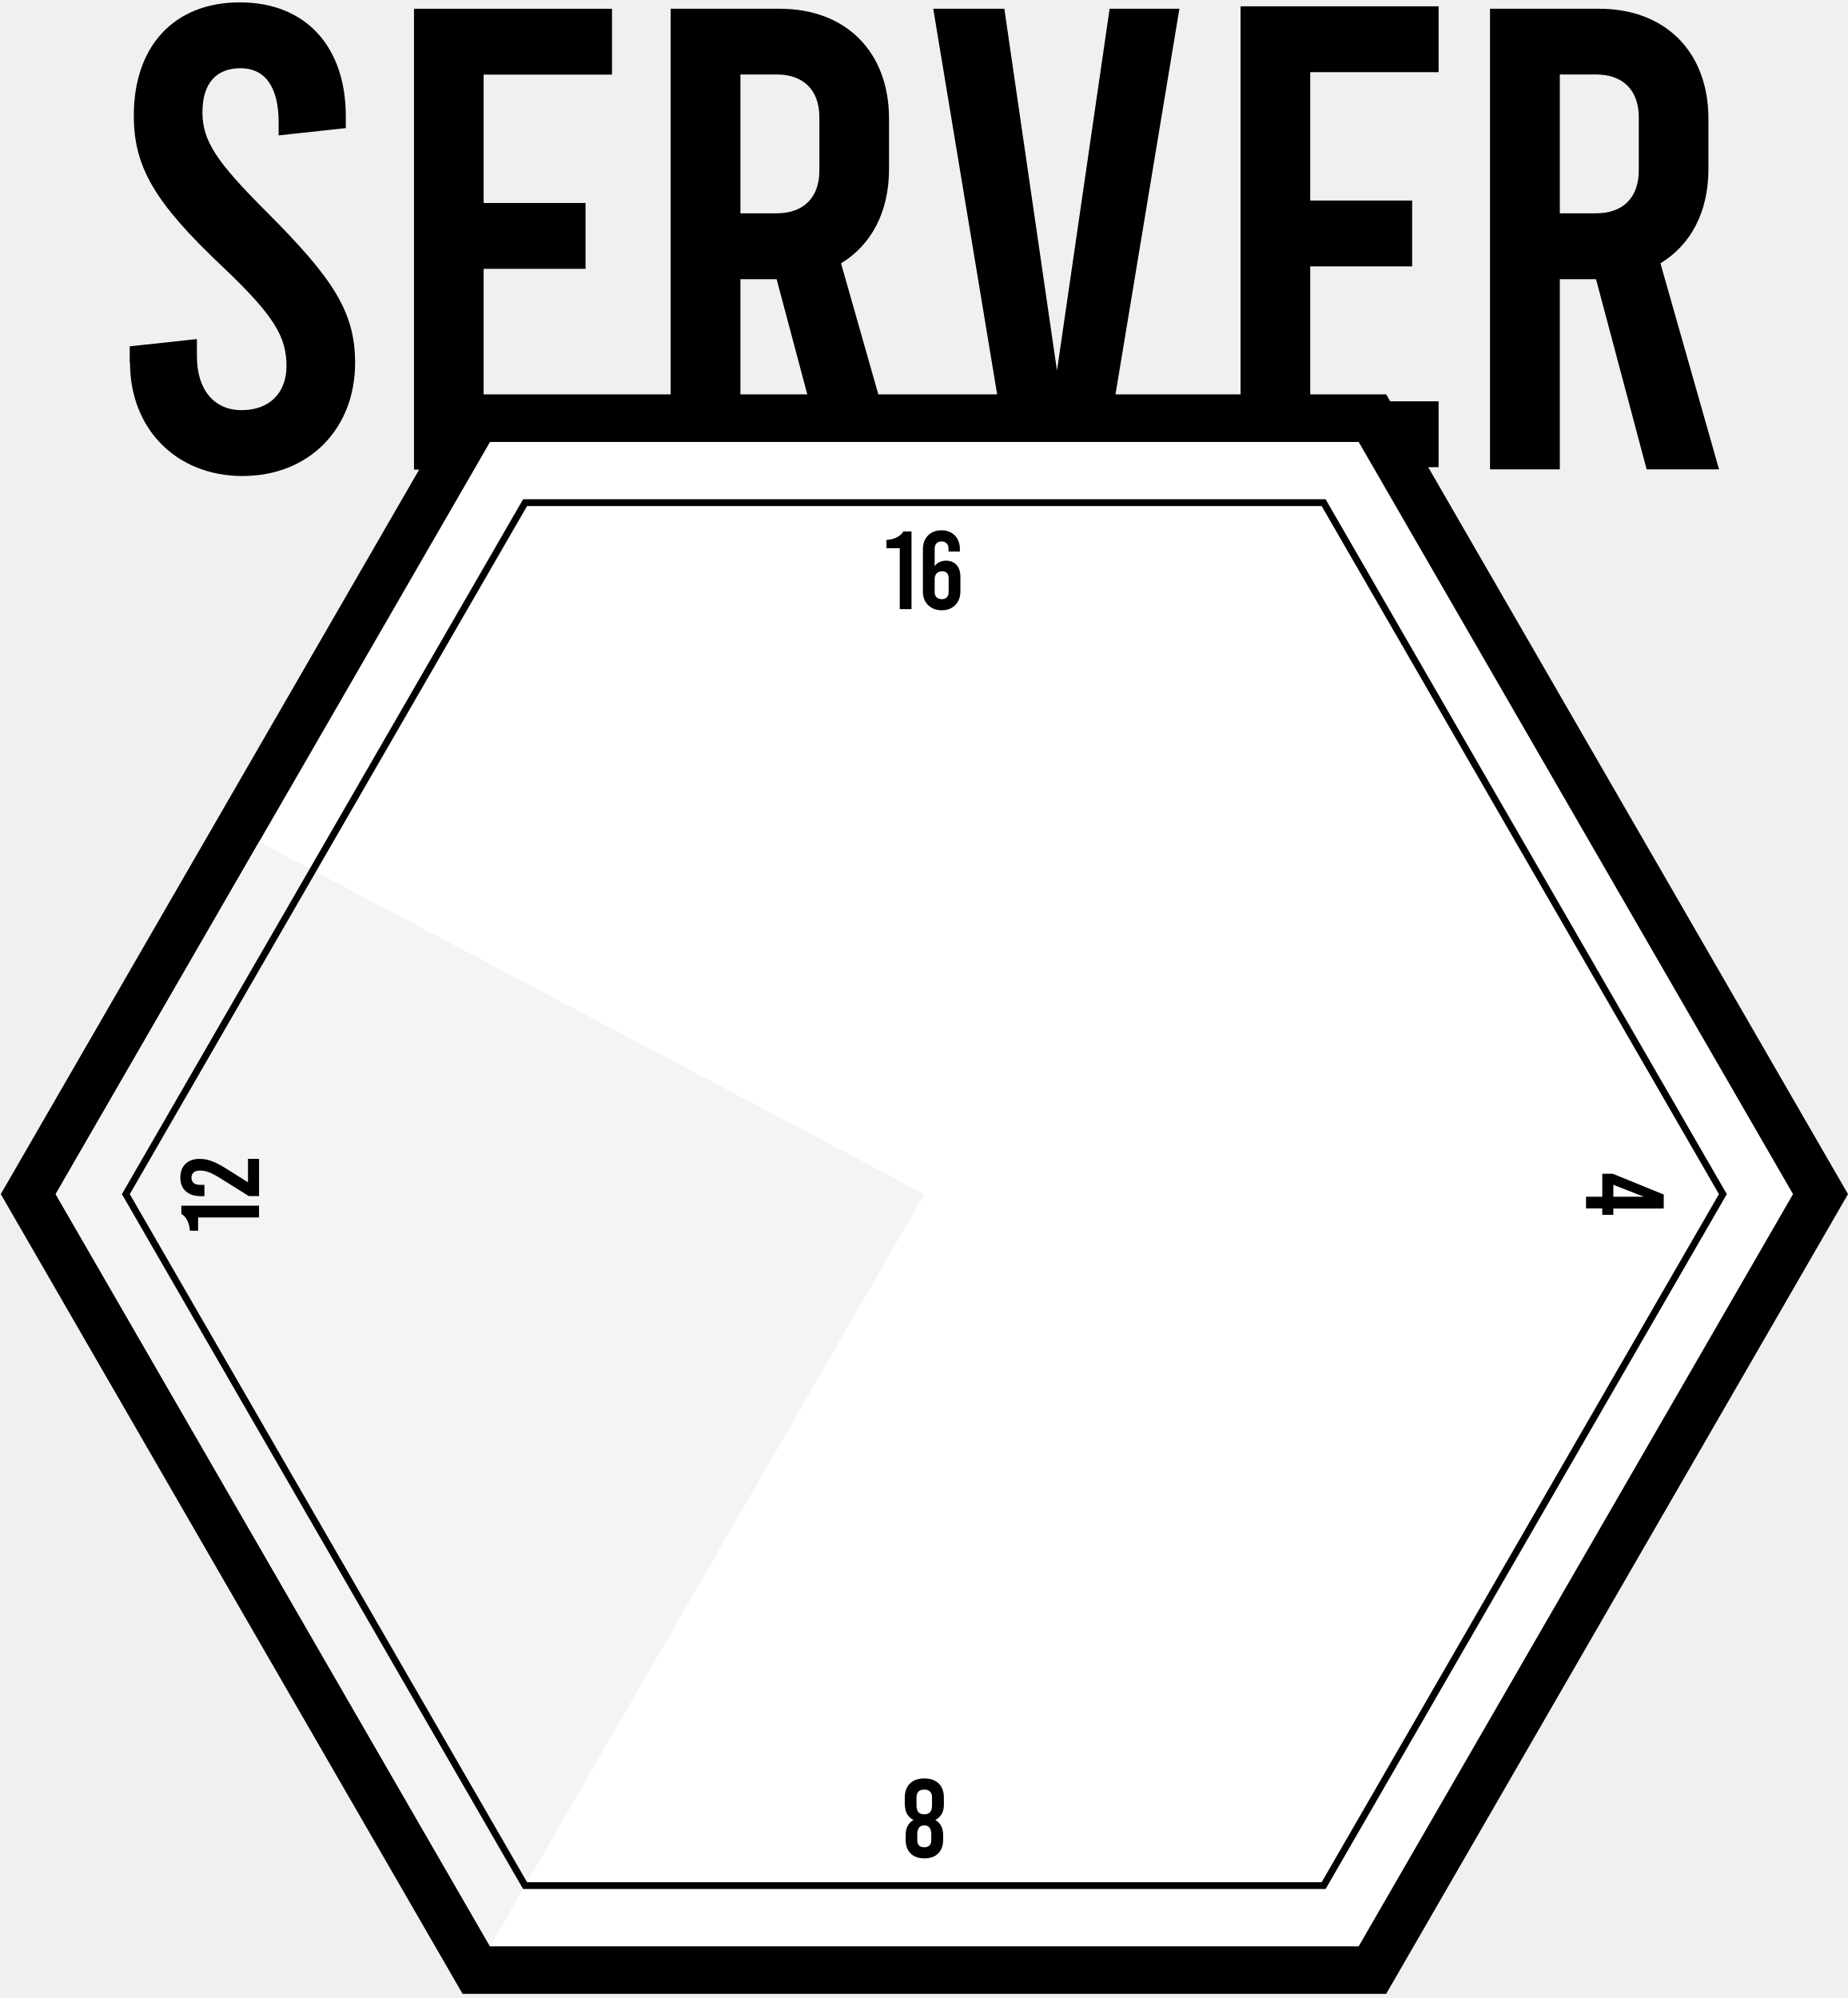
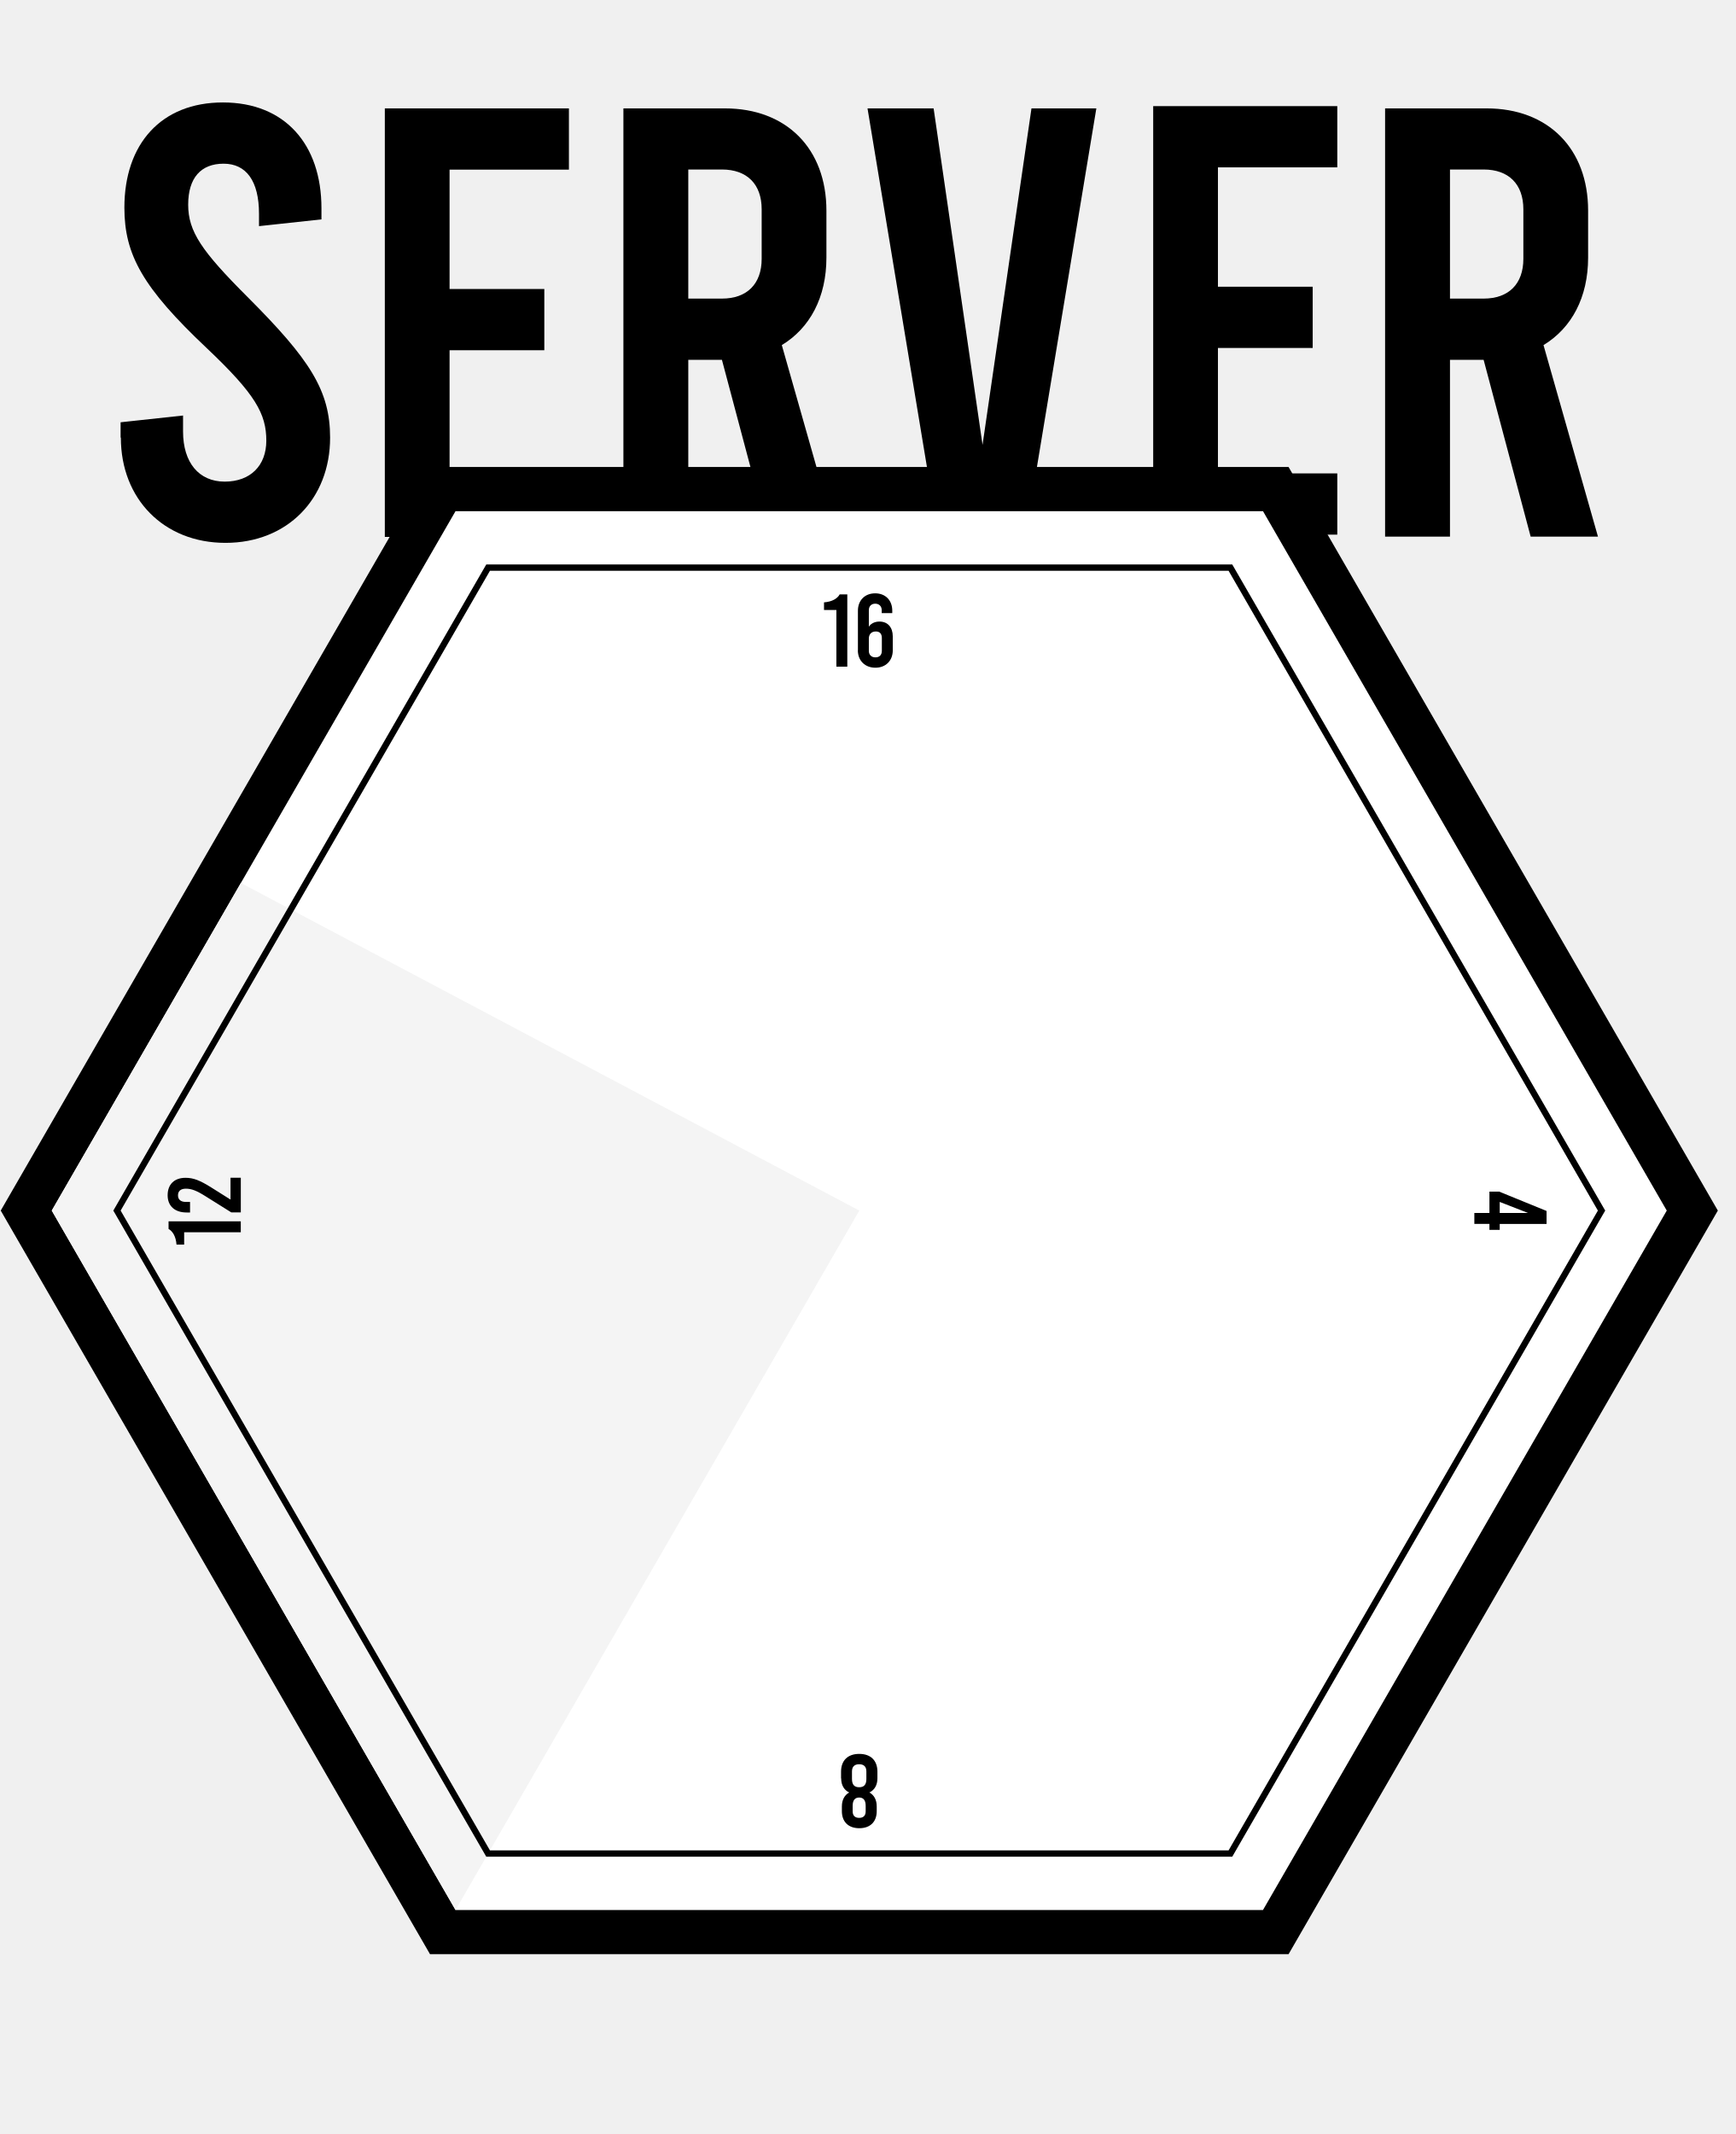
- <svg xmlns="http://www.w3.org/2000/svg" width="295" height="319" viewBox="0 0 295 319" fill="none">
+ <svg xmlns="http://www.w3.org/2000/svg" width="270" height="332" viewBox="0 0 298 332" fill="none">
  <path d="M20.711 57.918V55.295L31.435 54.135V56.874C31.435 62.236 34.174 65.485 38.584 65.485C42.994 65.485 45.733 62.746 45.733 58.452C45.733 53.833 43.853 50.467 35.543 42.599C24.518 32.2 21.361 26.536 21.361 18.436C21.361 7.503 27.674 0.377 38.282 0.377C48.89 0.377 55.203 7.526 55.203 18.552V20.455L44.48 21.616V19.503C44.48 13.84 42.274 10.892 38.398 10.892C34.522 10.892 32.317 13.306 32.317 17.925C32.317 22.544 34.638 25.91 42.507 33.778C53.23 44.502 56.689 49.841 56.689 57.941C56.689 68.456 49.331 76 38.723 76C28.115 76 20.757 68.433 20.757 57.941L20.711 57.918Z" fill="black" />
  <path d="M66.087 1.398H97.701V11.913H77.205V32.409H93.476V42.924H77.205V64.464H97.701V74.979H66.087V1.445V1.398Z" fill="black" />
  <path d="M132.057 74.932L123.979 44.572H118.2V74.932H107.058V1.398H124.49C135.097 1.398 141.922 8.339 141.922 18.946V27.024C141.922 33.848 139.09 39.117 134.262 42.042L143.616 74.932H132.057ZM118.2 34.057H123.979C128.296 34.057 130.803 31.527 130.803 27.233V18.714C130.803 14.397 128.273 11.89 123.979 11.89H118.2V34.057Z" fill="black" />
  <path d="M188.278 1.398L176.092 74.932H161.167L148.981 1.398H160.332L168.734 59.172L177.137 1.398H188.278Z" fill="black" />
  <path d="M198.041 1.008H229.655V11.523H209.16V32.018H225.431V42.533H209.16V64.073H229.655V74.588H198.041V1.054V1.008Z" fill="black" />
  <path d="M262.864 74.932L254.786 44.572H249.007V74.932H237.865V1.398H255.297C265.905 1.398 272.729 8.339 272.729 18.946V27.024C272.729 33.848 269.897 39.117 265.069 42.042L274.423 74.932H262.864ZM249.007 34.057H254.786C259.104 34.057 261.61 31.527 261.61 27.233V18.714C261.61 14.397 259.08 11.89 254.786 11.89H249.007V34.057Z" fill="black" />
  <path d="M76.04 314.545L4.51 190.654L76.04 66.764H219.09L290.62 190.654L219.09 314.545H76.04Z" fill="white" />
  <path d="M216.896 70.559L286.237 190.654L216.896 310.75H78.227L8.887 190.654L78.227 70.559H216.896ZM221.277 62.969H73.847L71.656 66.764L2.316 186.859L0.126 190.654L2.316 194.449L71.656 314.545L73.847 318.34H221.288L223.478 314.545L292.818 194.449L295.008 190.654L292.818 186.859L223.478 66.764L221.288 62.969H221.277Z" fill="black" />
  <path d="M143.634 87.528H141.509V86.216C142.962 86.107 143.829 85.522 144.198 84.85H145.51V97.254H143.634V87.528Z" fill="black" />
  <path d="M147.332 94.457V87.648C147.332 85.88 148.514 84.666 150.292 84.666C152.07 84.666 153.231 85.87 153.231 87.648V88.06H151.42V87.561C151.42 86.889 150.975 86.444 150.303 86.444C149.631 86.444 149.208 86.889 149.208 87.561V90.402C149.49 89.947 150.108 89.513 151.029 89.513C152.461 89.513 153.317 90.51 153.317 92.05V94.457C153.317 96.225 152.114 97.439 150.335 97.439C148.557 97.439 147.321 96.235 147.321 94.457H147.332ZM151.441 94.544V92.332C151.441 91.573 151.051 91.215 150.411 91.215C149.663 91.215 149.208 91.671 149.208 92.451V94.544C149.208 95.216 149.631 95.661 150.346 95.661C151.062 95.661 151.441 95.216 151.441 94.544Z" fill="black" />
  <path d="M144.436 288.143V286.994C144.436 285.118 145.553 283.947 147.559 283.947C149.564 283.947 150.681 285.118 150.681 286.994V288.143C150.681 289.314 150.182 290.149 149.304 290.572C150.107 291.017 150.562 291.83 150.562 292.969V293.782C150.562 295.571 149.478 296.709 147.569 296.709C145.661 296.709 144.577 295.571 144.577 293.782V292.969C144.577 291.83 145.043 291.017 145.835 290.572C144.945 290.149 144.457 289.314 144.457 288.143H144.436ZM146.312 288.252C146.312 289.249 146.734 289.672 147.548 289.672C148.361 289.672 148.784 289.249 148.784 288.252V286.962C148.784 286.148 148.361 285.725 147.548 285.725C146.734 285.725 146.312 286.148 146.312 286.962V288.252ZM148.664 292.86C148.664 291.863 148.242 291.44 147.548 291.44C146.854 291.44 146.431 291.863 146.431 292.86V293.814C146.431 294.541 146.821 294.931 147.548 294.931C148.274 294.931 148.664 294.541 148.664 293.814V292.86Z" fill="black" />
  <path d="M41.365 134.402L147.571 190.655L78.231 310.751L8.891 190.655L41.365 134.402Z" fill="#F4F4F4" />
  <path d="M255.784 193.951V192.943H253.192V191.067H255.784V187.402H257.464L265.596 190.72V192.954H257.551V193.962H255.784V193.951ZM257.551 191.067H262.419L257.551 189.17V191.067Z" fill="black" />
  <path d="M31.625 194.374V196.499H30.313C30.204 195.046 29.619 194.179 28.947 193.81V192.498H41.351V194.374H31.625Z" fill="black" />
  <path d="M39.587 188.737V185.018H41.355V190.97H39.728L35.348 188.227C33.721 187.197 32.865 186.893 31.911 186.893C31.043 186.893 30.566 187.305 30.566 188.032C30.566 188.758 31.043 189.17 31.911 189.17H32.637V190.981H32.051C30.035 190.981 28.788 189.886 28.788 188.021C28.788 186.156 29.937 185.028 31.856 185.028C33.201 185.028 34.296 185.44 36.302 186.698L39.577 188.758L39.587 188.737Z" fill="black" />
  <path d="M210.988 80.795L274.408 190.655L210.988 300.515H84.138L20.718 190.655L84.138 80.795H210.988ZM211.617 79.711H83.509L83.194 80.253L19.774 190.113L19.46 190.655L19.774 191.197L83.194 301.057L83.509 301.599H211.617L211.932 301.057L275.351 191.197L275.666 190.655L275.351 190.113L211.932 80.253L211.617 79.711Z" fill="black" />
</svg>
